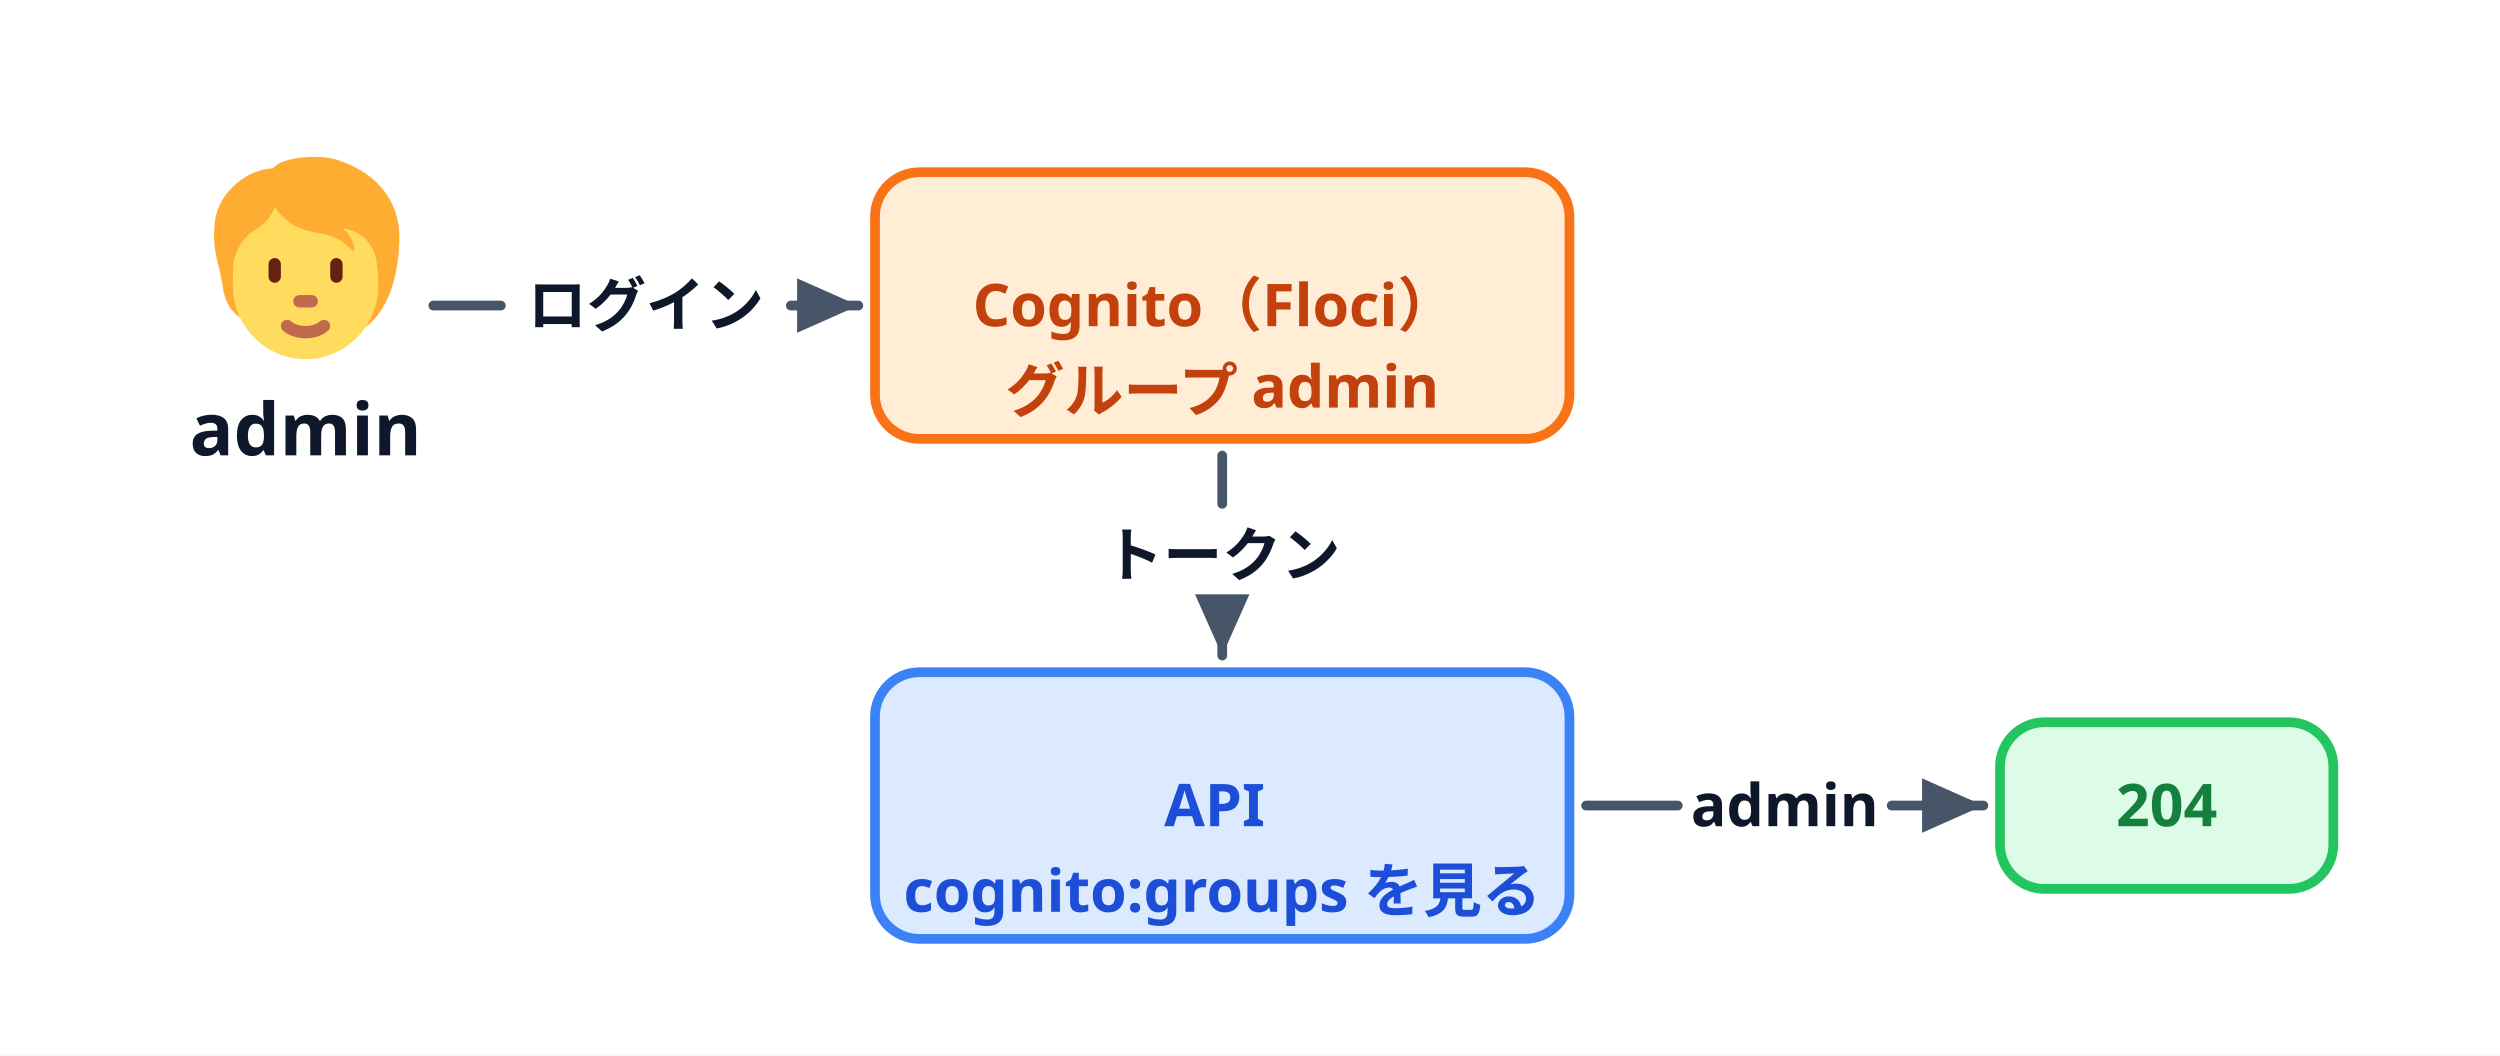
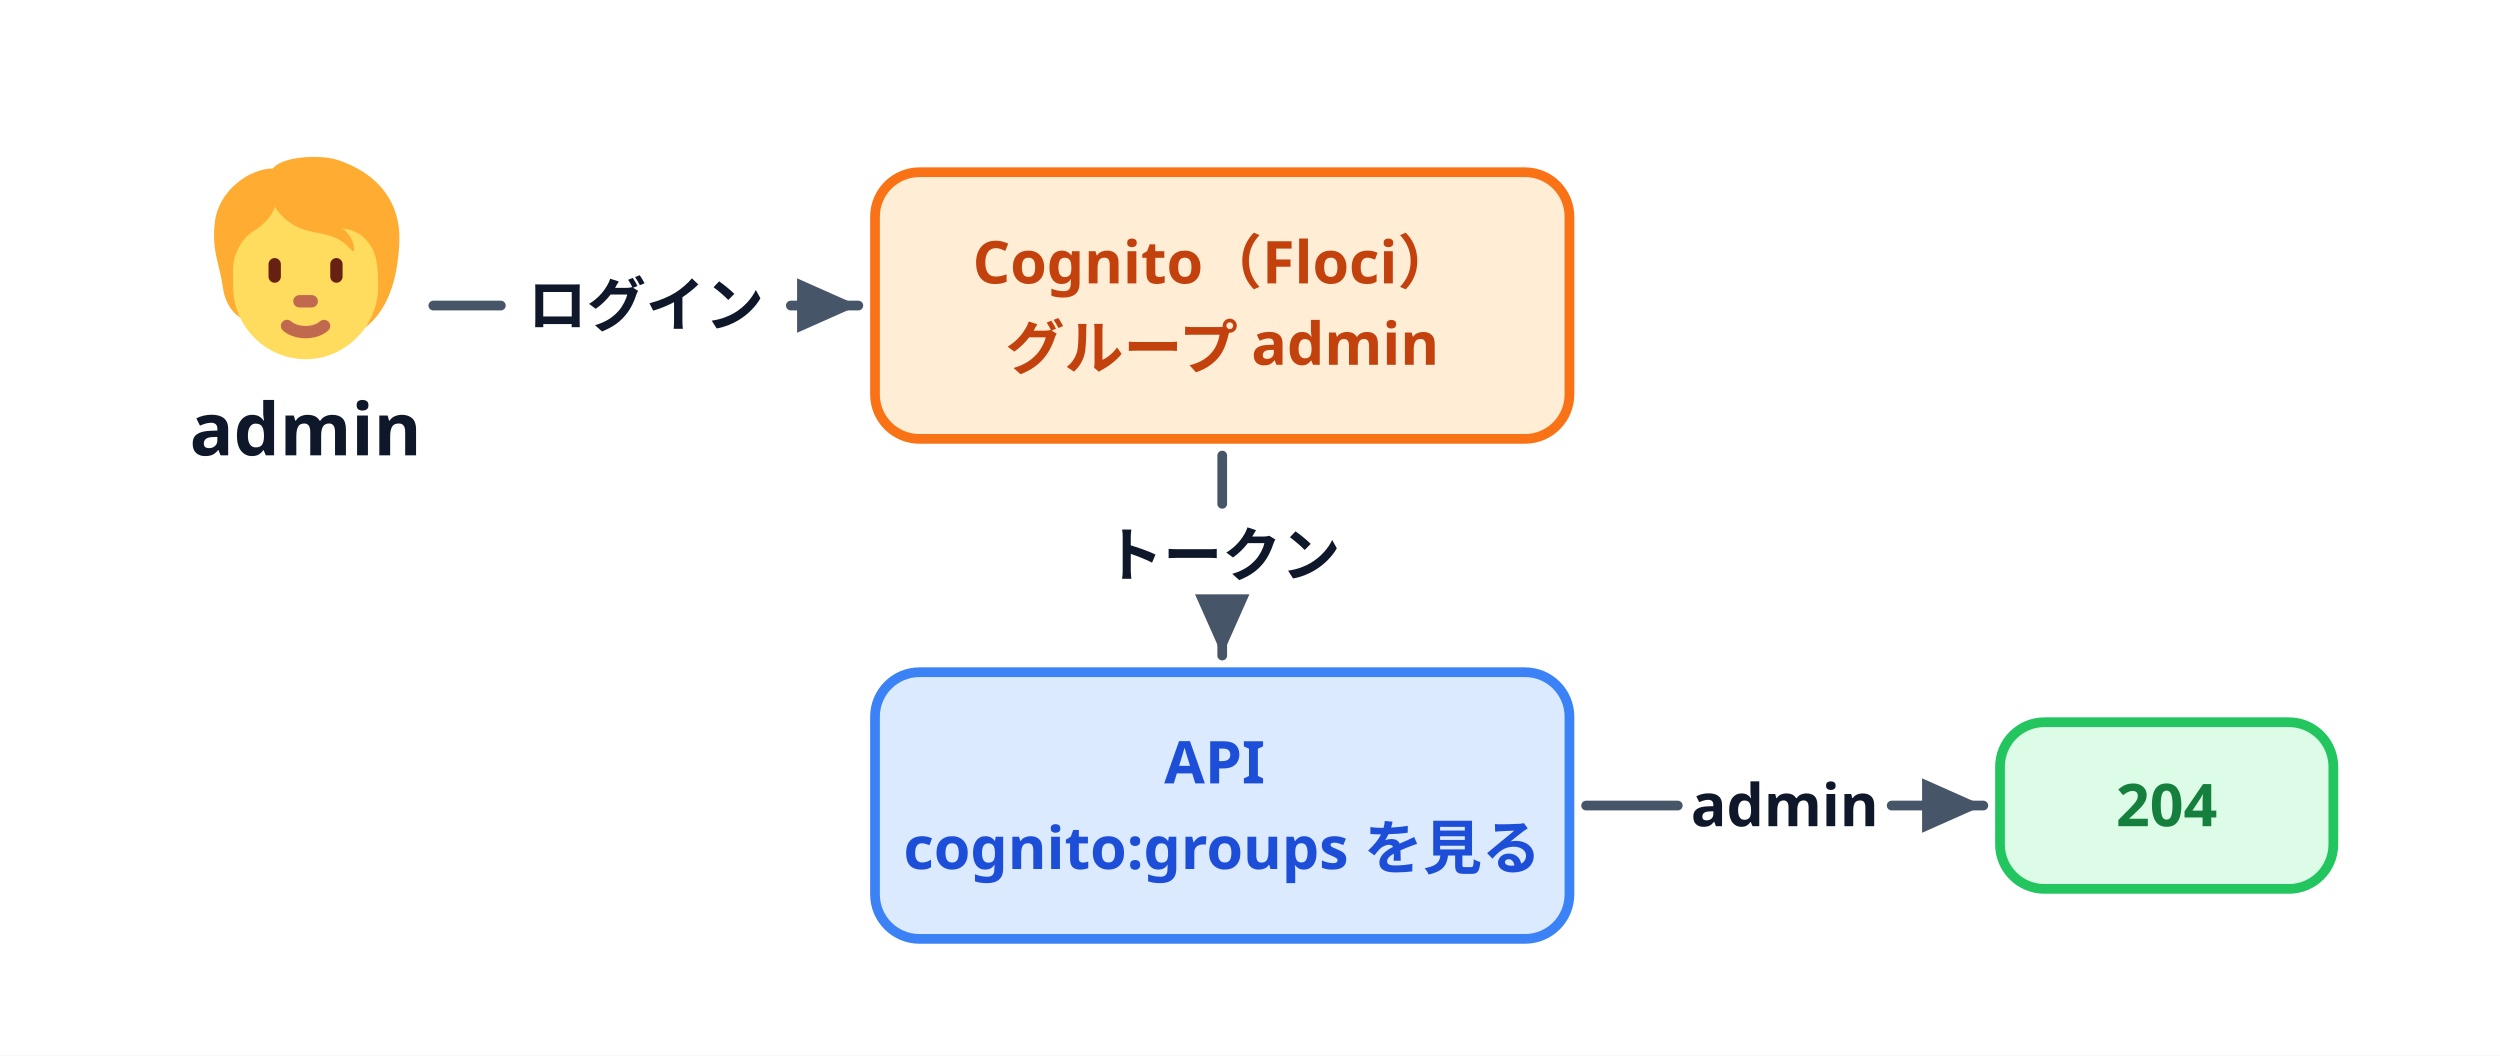
<svg xmlns="http://www.w3.org/2000/svg" width="900" height="380" viewBox="0 0 900 380" font-family="'Hiragino Sans','Noto Sans JP','Yu Gothic','Segoe UI',sans-serif">
  <defs>
    <marker id="aR" viewBox="0 0 10 10" refX="9" refY="5" markerWidth="7" markerHeight="7" orient="auto-start-reverse">
      <path d="M0 1 L9 5 L0 9 z" fill="#475569" />
    </marker>
    <marker id="aRsub" viewBox="0 0 10 10" refX="9" refY="5" markerWidth="7" markerHeight="7" orient="auto-start-reverse">
      <path d="M0 1 L9 5 L0 9 z" fill="#94a3b8" />
    </marker>
  </defs>
  <rect x="0" y="0" width="900" height="380" fill="#ffffff" />
  <svg x="70.0" y="52.9" width="80.0" height="80.0" viewBox="0 0 36 36">
    <path fill="#FFAC33" d="M23.111 2.081c-2.638-.853-8.844-.621-10.395 1.396-4.034.078-8.766 3.724-9.387 8.534-.614 4.76.754 6.971 1.241 10.551.552 4.056 2.832 5.353 4.655 5.896 2.623 3.465 5.411 3.317 10.092 3.317 9.141 0 13.495-6.116 13.88-16.505.232-6.284-3.454-11.043-10.086-13.189z" />
    <path fill="#FFDC5D" d="M28.339 15.713c-.884-1.225-2.017-2.211-4.499-2.56.931.427 1.823 1.901 1.939 2.715.116.815.233 1.474-.504.659-2.952-3.263-6.167-1.978-9.354-3.972-2.226-1.392-2.903-2.933-2.903-2.933s-.272 2.056-3.646 4.15c-.978.607-2.145 1.959-2.793 3.956-.465 1.435-.321 2.715-.321 4.903 0 6.385 5.262 11.753 11.753 11.753s11.753-5.415 11.753-11.753c0-3.97-.416-5.521-1.425-6.918z" />
    <path fill="#C1694F" d="M18 31c-2.347 0-3.575-1.16-3.707-1.293-.391-.391-.391-1.023 0-1.414.387-.387 1.013-.39 1.404-.01.051.047.806.717 2.303.717 1.519 0 2.273-.69 2.305-.719.398-.373 1.027-.362 1.408.029.379.393.38 1.011-.006 1.397C21.575 29.84 20.347 31 18 31zm1-5h-2c-.552 0-1-.447-1-1s.448-1 1-1h2c.553 0 1 .447 1 1s-.447 1-1 1z" />
    <path fill="#662113" d="M13 22c-.552 0-1-.447-1-1v-2c0-.552.448-1 1-1s1 .448 1 1v2c0 .553-.448 1-1 1zm10 0c-.553 0-1-.447-1-1v-2c0-.552.447-1 1-1s1 .448 1 1v2c0 .553-.447 1-1 1z" />
  </svg>
  <text x="110" y="163.925" text-anchor="middle" font-size="26.25" fill="#0f172a" font-weight="700">admin</text>
  <rect x="315" y="62" width="250" height="96" rx="16" fill="#ffedd5" stroke="#f97316" stroke-width="3.5" />
-   <text x="440" y="117.438" text-anchor="middle" font-size="21.25" fill="#c2410c" font-weight="600">
+   <text x="440" y="102.031" text-anchor="middle" font-size="21.25" fill="#c2410c" font-weight="600">
    <tspan x="440" dy="0">Cognito（Floci）</tspan>
    <tspan x="440" dy="30.812">グループ admin</tspan>
  </text>
  <rect x="315" y="242" width="250" height="96" rx="16" fill="#dbeafe" stroke="#3b82f6" stroke-width="3.5" />
-   <text x="440" y="297.438" text-anchor="middle" font-size="21.25" fill="#1d4ed8" font-weight="600">
+   <text x="440" y="282.031" text-anchor="middle" font-size="21.25" fill="#1d4ed8" font-weight="600">
    <tspan x="440" dy="0">API</tspan>
    <tspan x="440" dy="30.812">cognito:groups を見る</tspan>
  </text>
  <rect x="720" y="260" width="120" height="60" rx="16" fill="#dcfce7" stroke="#22c55e" stroke-width="3.5" />
  <text x="780" y="297.438" text-anchor="middle" font-size="21.25" fill="#15803d" font-weight="600">204</text>
  <path d="M156.00 110.00 L180.30 110.00" fill="none" stroke="#475569" stroke-width="3.5" stroke-linecap="round" stroke-linejoin="round" />
  <path d="M284.70 110.00 L309.00 110.00" fill="none" stroke="#475569" stroke-width="3.5" stroke-linecap="round" stroke-linejoin="round" marker-end="url(#aR)" />
  <text x="232.5" y="117.438" text-anchor="middle" font-size="21.25" fill="#0f172a" font-weight="600">ログイン</text>
  <path d="M440.00 164.00 L440.00 181.38" fill="none" stroke="#475569" stroke-width="3.5" stroke-linecap="round" stroke-linejoin="round" />
  <path d="M440.00 218.62 L440.00 236.00" fill="none" stroke="#475569" stroke-width="3.5" stroke-linecap="round" stroke-linejoin="round" marker-end="url(#aR)" />
  <text x="440" y="207.438" text-anchor="middle" font-size="21.25" fill="#0f172a" font-weight="600">トークン</text>
  <path d="M571.00 290.00 L604.00 290.00" fill="none" stroke="#475569" stroke-width="3.5" stroke-linecap="round" stroke-linejoin="round" />
  <path d="M681.00 290.00 L714.00 290.00" fill="none" stroke="#475569" stroke-width="3.5" stroke-linecap="round" stroke-linejoin="round" marker-end="url(#aR)" />
  <text x="642.5" y="297.438" text-anchor="middle" font-size="21.25" fill="#0f172a" font-weight="600">admin</text>
</svg>
